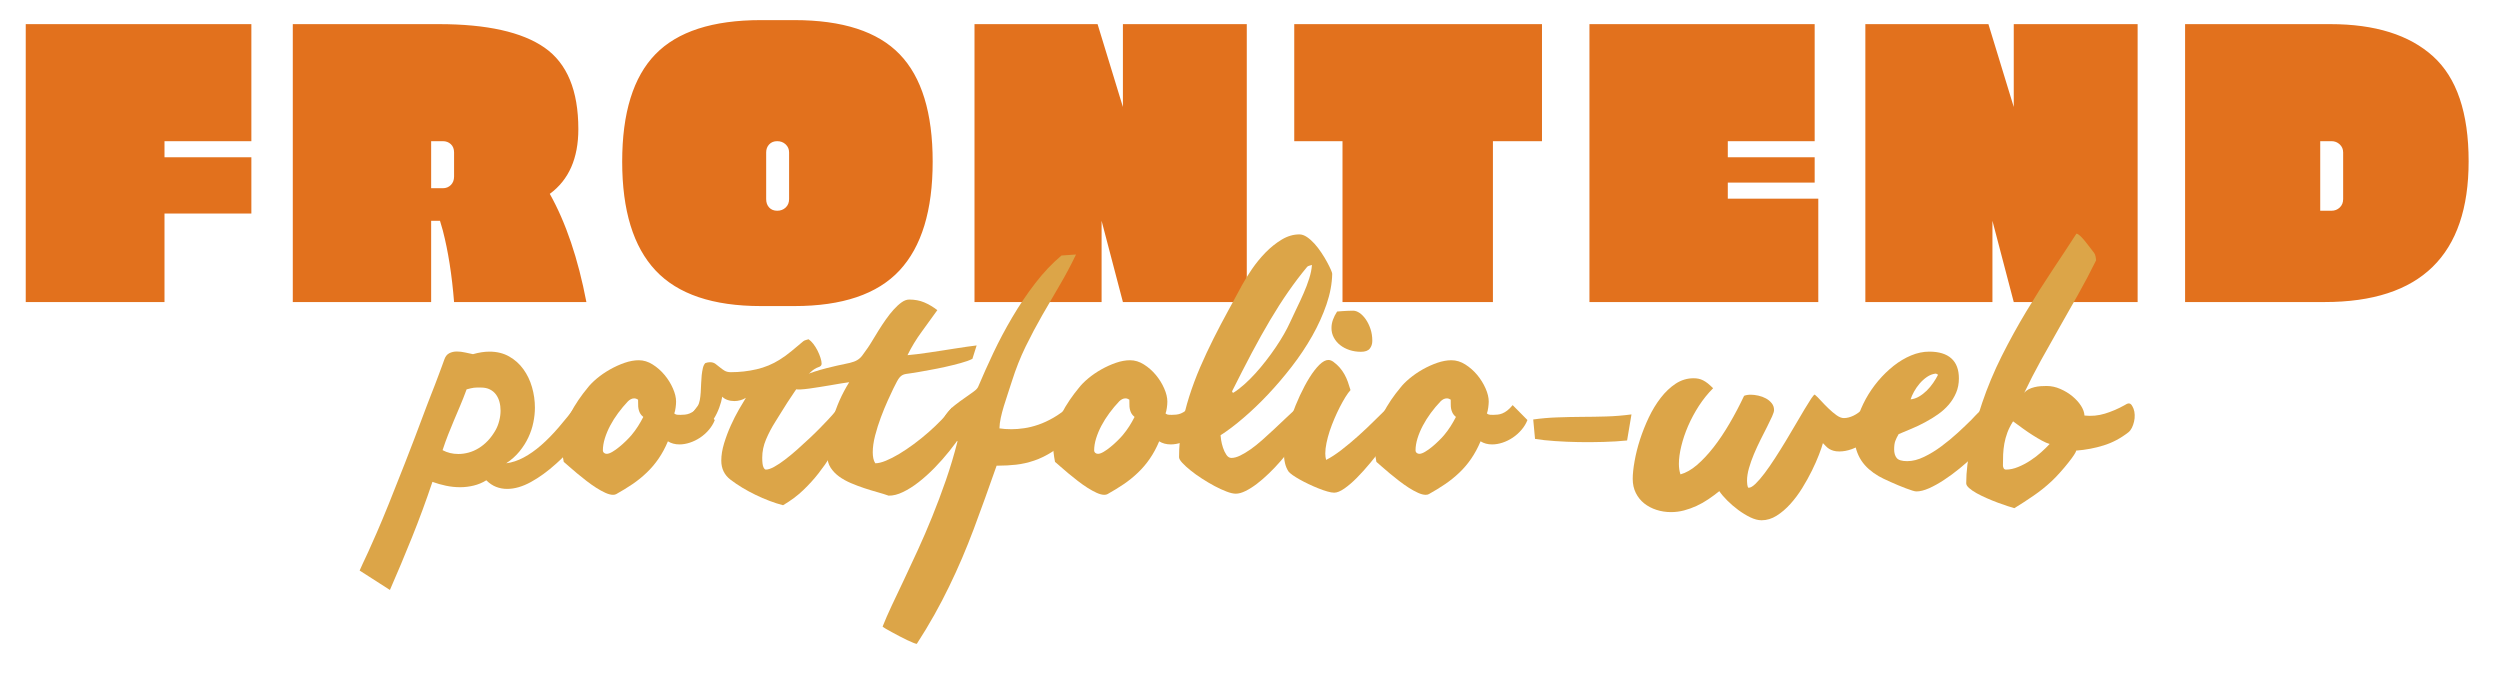
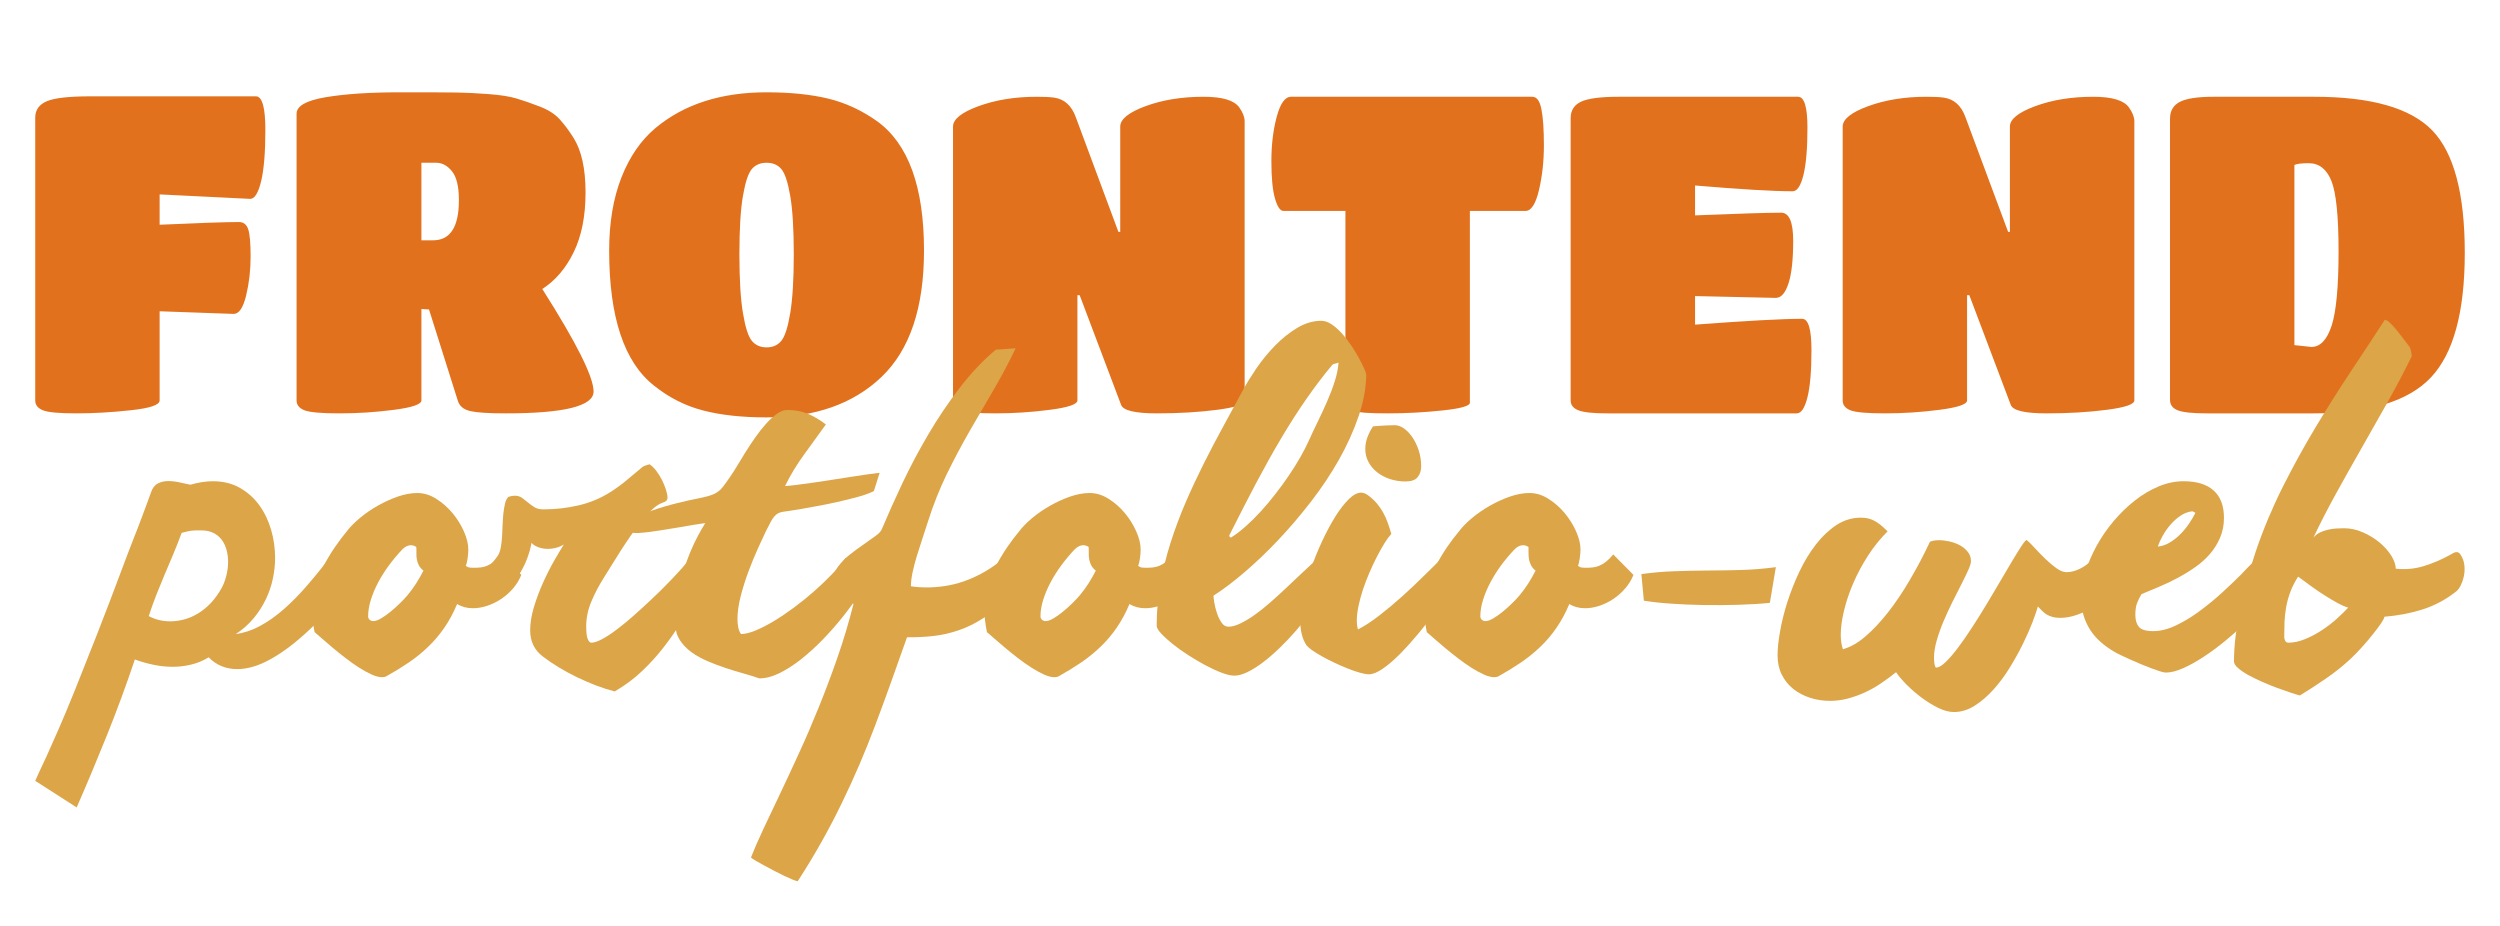
- <svg xmlns="http://www.w3.org/2000/svg" viewBox="-5.00 24.90 621.60 168.09" height="64" role="img" aria-label="FRONTEND — portfolio-web">
-   <path d="M1.4 100L1.4 30.9L57.5 30.9L57.5 60L35.9 60L35.9 64L57.5 64L57.5 78L35.9 78L35.9 100L1.4 100 M104.4 79.8L102.2 79.8L102.2 100L67.8 100L67.8 30.9L104.1 30.9Q122 30.9 130.4 36.75Q138.8 42.6 138.8 57L138.8 57Q138.8 67.9 131.7 73.1L131.7 73.1Q137.7 83.8 140.8 100L140.8 100L107.9 100Q107.1 89.9 105.1 82.2L105.1 82.2L104.4 79.8M102.2 60L102.2 71.7L105.1 71.7Q106.3 71.7 107.1 70.9Q107.9 70.1 107.9 68.8L107.9 68.8L107.9 62.8Q107.9 61.5 107.1 60.75Q106.3 60 105.1 60L105.1 60L102.2 60 M184.2 29.9L184.2 29.9L192.5 29.9Q210.5 29.9 218.7 38.4Q226.9 46.9 226.9 65.1Q226.9 83.3 218.65 92.15Q210.4 101 192.5 101L192.5 101L184.2 101Q166.3 101 158 92.15Q149.7 83.3 149.7 65.1Q149.7 46.9 157.95 38.4Q166.2 29.9 184.2 29.9M185.5 62.8L185.5 62.8L185.5 74.4Q185.5 75.7 186.25 76.5Q187 77.3 188.25 77.3Q189.5 77.3 190.35 76.5Q191.2 75.7 191.2 74.4L191.2 74.4L191.2 62.8Q191.2 61.6 190.35 60.8Q189.5 60 188.25 60Q187 60 186.25 60.8Q185.5 61.6 185.5 62.8 M237.3 100L237.3 30.9L267.9 30.9L274.2 51.5L274.2 30.9L305 30.9L305 100L274.2 100L268.9 79.8L268.9 100L237.3 100 M328.8 60L316.8 60L316.8 30.9L378.4 30.9L378.4 60L366.2 60L366.2 100L328.8 100L328.8 60 M390.2 100L390.2 30.9L446.2 30.9L446.2 60L424.6 60L424.6 64L446.2 64L446.2 70.3L424.6 70.3L424.6 74.3L447.1 74.3L447.1 100L390.2 100 M458.8 100L458.8 30.9L489.4 30.9L495.7 51.5L495.7 30.9L526.5 30.9L526.5 100L495.7 100L490.4 79.8L490.4 100L458.8 100 M538.3 100L538.3 30.9L574.4 30.9Q591.1 30.9 599.95 38.9Q608.8 46.9 608.8 65L608.8 65Q608.8 100 573 100L573 100L538.3 100M574.7 60L571.9 60L571.9 77.3L574.7 77.3Q575.9 77.3 576.75 76.5Q577.6 75.7 577.6 74.4L577.6 74.4L577.6 62.8Q577.6 61.6 576.75 60.8Q575.9 60 574.7 60L574.7 60" fill="#E2711D" />
+ <svg xmlns="http://www.w3.org/2000/svg" viewBox="78.02 24.90 454.19 168.09" height="64" role="img" aria-label="FRONTEND — portfolio-web">
+   <path d="M107.02 97.65Q107.02 98.87 101.80 99.43Q96.57 100 91.87 100Q87.17 100 85.80 99.43Q84.42 98.87 84.42 97.65L84.42 46.28Q84.42 44.18 86.53 43.29Q88.63 42.40 94.47 42.40L124.52 42.40Q126.23 42.40 126.23 48.51Q126.23 54.63 125.46 57.83Q124.69 61.03 123.47 61.03L107.02 60.22L107.02 65.73Q117.80 65.24 121.45 65.24Q122.66 65.24 123.11 66.54Q123.55 67.84 123.55 71.52Q123.55 75.21 122.74 78.57Q121.93 81.93 120.47 81.93L107.02 81.45L107.02 97.65M154.58 81.04L154.58 97.65Q154.58 98.70 149.64 99.35Q144.70 100 139.72 100Q134.73 100 133.31 99.43Q131.90 98.87 131.90 97.65L131.90 45.56Q131.90 43.45 137.20 42.56Q142.51 41.67 150.61 41.67Q158.71 41.67 161.10 41.71Q163.49 41.75 166.74 41.99Q169.98 42.23 171.88 42.80Q173.78 43.37 176.09 44.26Q178.40 45.15 179.70 46.57Q180.99 47.99 182.21 49.93Q184.40 53.41 184.40 59.86Q184.40 66.30 182.25 70.71Q180.10 75.13 176.54 77.40Q185.86 92.06 185.86 96.03Q185.86 100 169.89 100Q165.28 100 163.49 99.59Q161.71 99.19 161.23 97.81L155.96 81.12L154.58 81.04M154.58 54.47L154.58 68.56L156.69 68.56Q161.39 68.56 161.39 61.27Q161.39 57.55 160.13 56.01Q158.88 54.47 157.26 54.47L154.58 54.47M217.29 100.73Q210.57 100.73 205.75 99.47Q200.92 98.22 196.87 94.98Q188.69 88.58 188.69 70.43Q188.69 62.81 190.92 57.14Q193.15 51.47 197.12 48.15Q204.89 41.67 217.29 41.67Q223.69 41.67 228.43 42.80Q233.17 43.94 237.38 46.93Q245.89 53.09 245.89 70.43Q245.89 85.98 238.19 93.36Q230.50 100.73 217.29 100.73M214.62 86.83Q215.59 88.01 217.29 88.01Q218.99 88.01 219.96 86.83Q220.94 85.66 221.58 81.81Q222.23 77.96 222.23 71.08Q222.23 64.19 221.58 60.46Q220.94 56.74 219.96 55.60Q218.99 54.47 217.29 54.47Q215.59 54.47 214.62 55.60Q213.64 56.74 213 60.46Q212.35 64.19 212.35 71.08Q212.35 77.96 213 81.81Q213.64 85.66 214.62 86.83M273.76 97.65Q273.76 98.70 268.78 99.35Q263.80 100 258.85 100Q253.91 100 252.53 99.43Q251.16 98.87 251.16 97.65L251.16 47.90Q251.16 45.88 255.82 44.18Q260.47 42.48 266.39 42.48Q268.49 42.48 269.55 42.64Q272.30 43.04 273.44 46.12L281.21 67.03L281.54 67.03L281.54 47.90Q281.54 45.88 286.16 44.18Q290.77 42.48 296.69 42.48Q301.79 42.48 303.17 44.42Q304.14 45.80 304.14 46.93L304.14 97.65Q304.14 98.70 299.16 99.35Q294.18 100 288.22 100Q282.27 100 281.70 98.46L274.17 78.53L273.76 78.53L273.76 97.65M345.06 98.06Q345.06 98.95 340.07 99.47Q335.09 100 330.11 100Q325.13 100 323.79 99.55Q322.45 99.11 322.45 98.06L322.45 63.22L311.19 63.22Q310.30 63.22 309.65 60.95Q309 58.68 309 54.18Q309 49.69 309.98 46.08Q310.95 42.48 312.57 42.48L356.40 42.48Q357.62 42.48 358.06 44.75Q358.51 47.01 358.51 51.31Q358.51 55.60 357.62 59.41Q356.72 63.22 355.18 63.22L345.06 63.22L345.06 98.06M404.44 100L370.09 100Q366.12 100 364.74 99.43Q363.37 98.87 363.37 97.65L363.37 46.37Q363.37 44.26 365.27 43.37Q367.18 42.48 372.12 42.48L404.69 42.48Q406.39 42.48 406.39 48.11Q406.39 53.74 405.66 56.70Q404.93 59.65 403.71 59.65Q398.45 59.65 385.97 58.60L385.97 64.03Q397.96 63.54 401.61 63.54Q403.80 63.54 403.80 68.65Q403.80 73.75 402.95 76.38Q402.09 79.02 400.64 79.02L385.97 78.69L385.97 83.88Q400.07 82.82 405.42 82.82Q407.12 82.82 407.12 88.50Q407.12 94.17 406.39 97.08Q405.66 100 404.44 100M435.39 97.65Q435.39 98.70 430.41 99.35Q425.43 100 420.49 100Q415.54 100 414.17 99.43Q412.79 98.87 412.79 97.65L412.79 47.90Q412.79 45.88 417.45 44.18Q422.11 42.48 428.02 42.48Q430.13 42.48 431.18 42.64Q433.93 43.04 435.07 46.12L442.85 67.03L443.17 67.03L443.17 47.90Q443.17 45.88 447.79 44.18Q452.41 42.48 458.32 42.48Q463.43 42.48 464.80 44.42Q465.78 45.80 465.78 46.93L465.78 97.65Q465.78 98.70 460.79 99.35Q455.81 100 449.85 100Q443.90 100 443.33 98.46L435.80 78.53L435.39 78.53L435.39 97.65M498.10 100L478.98 100Q475.01 100 473.63 99.43Q472.26 98.87 472.26 97.57L472.26 46.45Q472.26 44.34 474.04 43.41Q475.82 42.48 480.20 42.48L498.43 42.48Q513.98 42.48 519.90 48.59Q525.81 54.71 525.81 70.83Q525.81 86.96 519.65 93.48Q513.50 100 498.10 100M497.45 54.55Q495.51 54.55 494.86 54.87L494.86 87.60L497.94 87.93Q500.37 87.93 501.63 84.04Q502.88 80.15 502.88 70.59Q502.88 61.03 501.59 57.79Q500.29 54.55 497.45 54.55" fill="#E2711D" />
  <path d="M91.95 171.59L84.42 166.76Q84.67 166.16 85.17 165.09Q85.68 164.03 86.56 162.12Q87.43 160.21 88.69 157.32Q89.95 154.44 91.67 150.18Q93.38 145.93 95.64 140.17Q97.90 134.42 100.73 126.82L100.73 126.82Q100.98 126.16 101.36 125.16Q101.75 124.16 102.20 122.99Q102.66 121.82 103.15 120.56Q103.64 119.30 104.07 118.12Q104.51 116.95 104.88 115.94Q105.25 114.92 105.49 114.26L105.49 114.26Q105.88 113.14 106.72 112.72Q107.56 112.30 108.57 112.30L108.57 112.30Q109.59 112.30 110.64 112.54Q111.69 112.79 112.60 112.96L112.60 112.96Q114.80 112.33 116.69 112.33L116.69 112.33Q119.49 112.33 121.61 113.54Q123.73 114.75 125.14 116.71Q126.56 118.67 127.28 121.17Q128.00 123.67 128.00 126.26L128.00 126.26Q128.00 128.05 127.61 129.94Q127.23 131.83 126.37 133.66Q125.51 135.50 124.15 137.16Q122.78 138.83 120.86 140.09L120.86 140.09Q123.06 139.81 125.21 138.65Q127.37 137.50 129.54 135.61Q131.71 133.72 133.91 131.16Q136.12 128.61 138.43 125.53L138.43 125.53Q139.55 125.70 140.28 126.47Q141.02 127.24 141.02 128.61L141.02 128.61Q141.02 129.55 140.61 130.74Q140.21 131.93 139.28 133.40Q138.36 134.87 136.89 136.57Q135.42 138.27 133.28 140.19L133.28 140.19Q130.13 143.03 127.02 144.74Q123.90 146.46 121.10 146.46L121.10 146.46Q119.63 146.46 118.34 145.95Q117.04 145.44 115.92 144.32L115.92 144.32Q114.45 145.23 112.79 145.63Q111.13 146.04 109.41 146.04L109.41 146.04Q107.63 146.04 105.88 145.67Q104.13 145.30 102.52 144.71L102.52 144.71Q100.17 151.71 97.44 158.50Q94.71 165.29 91.95 171.59L91.95 171.59M118.27 131.76L118.27 131.76Q118.83 130.74 119.14 129.48Q119.46 128.22 119.46 127.00L119.46 127.00Q119.46 125.84 119.18 124.81Q118.90 123.78 118.32 122.99Q117.74 122.20 116.81 121.73Q115.89 121.26 114.59 121.26L114.59 121.26Q113.96 121.26 113.56 121.26Q113.16 121.26 112.81 121.31Q112.46 121.36 112.05 121.45Q111.65 121.54 111.02 121.71L111.02 121.71Q110.18 123.99 109.39 125.84Q108.61 127.70 107.87 129.43Q107.14 131.16 106.44 132.93Q105.74 134.70 105.04 136.83L105.04 136.83Q106.82 137.78 108.96 137.78L108.96 137.78Q110.22 137.78 111.51 137.43Q112.81 137.08 114.01 136.34Q115.22 135.61 116.31 134.47Q117.39 133.33 118.27 131.76" fill="#DCA548" />
  <path d="M169.05 125.63L172.73 129.34Q172.20 130.67 171.24 131.79Q170.28 132.91 169.07 133.72Q167.86 134.52 166.53 134.96Q165.20 135.40 163.94 135.40L163.94 135.40Q162.30 135.40 161.07 134.63L161.07 134.63Q160.06 137.04 158.74 138.95Q157.43 140.86 155.80 142.41Q154.18 143.97 152.27 145.27Q150.36 146.56 148.23 147.75L148.23 147.75Q147.91 147.93 147.42 147.93L147.42 147.93Q146.62 147.93 145.53 147.44Q144.45 146.95 143.24 146.18Q142.03 145.41 140.81 144.46Q139.58 143.52 138.50 142.61Q137.41 141.70 136.54 140.93Q135.66 140.16 135.17 139.74L135.17 139.74Q135.07 139.21 134.96 138.56Q134.86 137.92 134.79 137.27Q134.72 136.62 134.68 136.06Q134.65 135.50 134.65 135.19L134.65 135.19Q134.65 133.40 135.24 131.51Q135.84 129.62 136.76 127.82Q137.69 126.02 138.83 124.35Q139.97 122.69 141.05 121.40L141.05 121.40Q141.93 120.24 143.41 119.00Q144.90 117.76 146.67 116.76Q148.44 115.76 150.31 115.11Q152.18 114.47 153.83 114.47L153.83 114.47Q155.61 114.47 157.27 115.52Q158.94 116.57 160.23 118.12Q161.53 119.68 162.31 121.47Q163.10 123.25 163.10 124.76L163.10 124.76Q163.10 125.07 163.07 125.47Q163.03 125.88 162.98 126.28Q162.93 126.68 162.84 127.07Q162.75 127.45 162.65 127.70L162.65 127.70Q162.79 127.80 162.87 127.85Q162.96 127.91 163.10 127.96Q163.24 128.01 163.49 128.03Q163.73 128.05 164.22 128.05L164.22 128.05Q164.75 128.05 165.31 127.99Q165.87 127.94 166.48 127.70Q167.09 127.45 167.72 126.96Q168.35 126.47 169.05 125.63L169.05 125.63M153.65 124.27L153.65 124.27Q153.16 123.95 152.67 123.95L152.67 123.95Q152.25 123.95 151.85 124.16Q151.45 124.37 151.13 124.69L151.13 124.69Q149.84 126.05 148.70 127.59Q147.56 129.13 146.72 130.72Q145.88 132.31 145.39 133.89Q144.90 135.47 144.90 136.87L144.90 136.87Q144.90 137.25 145.18 137.50Q145.46 137.74 145.85 137.74L145.85 137.74Q146.41 137.74 147.25 137.25Q148.09 136.76 148.96 136.04Q149.84 135.33 150.66 134.52Q151.48 133.72 152.01 133.09L152.01 133.09Q152.92 132.00 153.62 130.90Q154.32 129.80 154.95 128.57L154.95 128.57Q154.39 128.12 154.12 127.61Q153.86 127.10 153.76 126.56Q153.65 126.02 153.67 125.44Q153.69 124.86 153.65 124.27" fill="#DCA548" />
  <path d="M168.11 131.51L166.92 128.15Q167.13 127.56 167.63 126.94Q168.14 126.33 168.49 125.81L168.49 125.81Q168.84 125.25 169.00 124.37Q169.16 123.50 169.23 122.45Q169.30 121.40 169.33 120.29Q169.37 119.19 169.47 118.19Q169.58 117.20 169.77 116.39Q169.96 115.59 170.38 115.17L170.38 115.17Q171.01 114.96 171.54 114.96L171.54 114.96Q172.31 114.96 172.85 115.34Q173.39 115.73 173.95 116.20Q174.51 116.67 175.14 117.06Q175.77 117.44 176.72 117.44L176.72 117.44Q180.01 117.44 183.10 116.72Q186.20 116.01 188.86 114.33L188.86 114.33Q190.33 113.42 191.87 112.14Q193.41 110.86 194.74 109.74L194.74 109.74Q195.02 109.53 195.39 109.44Q195.76 109.36 196.04 109.25L196.04 109.25Q196.63 109.64 197.23 110.41Q197.82 111.18 198.28 112.09Q198.73 113.00 199.01 113.87Q199.29 114.75 199.29 115.34L199.29 115.34Q199.29 115.97 198.42 116.22L198.42 116.22Q197.58 116.50 196.63 117.35Q195.69 118.21 194.69 119.44Q193.69 120.66 192.69 122.10Q191.70 123.53 190.79 124.95Q189.88 126.37 189.09 127.66Q188.30 128.96 187.74 129.83L187.74 129.83Q186.41 131.93 185.47 134.15Q184.52 136.38 184.52 138.69L184.52 138.69Q184.52 140.37 184.80 141.01Q185.08 141.66 185.43 141.66L185.43 141.66Q186.24 141.66 187.48 140.98Q188.72 140.30 190.17 139.19Q191.63 138.09 193.18 136.71Q194.74 135.33 196.19 133.96Q197.65 132.60 198.87 131.35Q200.10 130.11 200.87 129.27L200.87 129.27Q202.06 128.01 202.76 127.12Q203.46 126.23 203.60 126.09L203.60 126.09Q204.02 125.67 204.63 125.81Q205.24 125.95 205.84 126.35Q206.43 126.75 206.85 127.26Q207.27 127.77 207.27 128.12L207.27 128.12Q207.27 128.75 207.01 129.46Q206.75 130.18 206.31 130.99Q205.87 131.79 205.31 132.65Q204.75 133.51 204.16 134.35L204.16 134.35Q202.83 136.24 201.50 138.35Q200.17 140.47 198.50 142.61Q196.84 144.74 194.72 146.77Q192.61 148.80 189.70 150.52L189.70 150.52Q188.06 150.10 186.31 149.43Q184.56 148.77 182.86 147.94Q181.16 147.12 179.57 146.16Q177.98 145.20 176.65 144.18L176.65 144.18Q174.34 142.43 174.34 139.42L174.34 139.42Q174.34 137.43 175.04 135.13Q175.74 132.84 176.72 130.67Q177.70 128.50 178.75 126.68Q179.80 124.86 180.46 123.81L180.46 123.81Q179.80 124.23 179.06 124.42Q178.33 124.62 177.59 124.62L177.59 124.62Q176.68 124.62 175.88 124.34Q175.07 124.06 174.58 123.53L174.58 123.53Q174.37 124.79 173.83 126.26Q173.29 127.73 172.52 128.97Q171.75 130.22 170.80 131.04Q169.86 131.86 168.88 131.86L168.88 131.86Q168.35 131.86 168.11 131.51L168.11 131.51" fill="#DCA548" />
  <path d="M237.83 110.79L236.78 114.12Q235.69 114.68 233.84 115.18Q231.98 115.69 230.00 116.13Q228.03 116.57 226.26 116.88Q224.49 117.20 223.55 117.37L223.55 117.37Q222.36 117.58 221.57 117.69Q220.78 117.79 220.26 117.88Q219.73 117.97 219.38 118.16Q219.03 118.35 218.70 118.72Q218.37 119.09 218.02 119.75Q217.67 120.42 217.14 121.47L217.14 121.47Q216.62 122.55 215.74 124.48Q214.87 126.40 214.03 128.64Q213.19 130.88 212.59 133.19Q212.00 135.50 212.00 137.36L212.00 137.36Q212.00 138.16 212.14 138.86Q212.28 139.56 212.63 140.09L212.63 140.09Q213.71 140.09 215.25 139.46Q216.79 138.83 218.58 137.76Q220.36 136.69 222.25 135.29Q224.14 133.89 225.89 132.35Q227.64 130.81 229.15 129.24Q230.65 127.66 231.67 126.26L231.67 126.26L236.29 129.10Q235.48 130.78 234.12 132.86Q232.75 134.94 231.05 137.06Q229.36 139.18 227.40 141.19Q225.44 143.20 223.44 144.76Q221.45 146.32 219.52 147.24Q217.60 148.17 215.95 148.14L215.95 148.14Q214.76 147.72 213.19 147.28Q211.61 146.84 209.91 146.28Q208.22 145.72 206.57 145.02Q204.93 144.32 203.63 143.38Q202.34 142.43 201.53 141.19Q200.73 139.95 200.73 138.37L200.73 138.37Q200.73 133.96 202.06 129.17Q203.39 124.37 206.15 119.93L206.15 119.93Q205.31 120.03 204.10 120.24Q202.90 120.45 201.53 120.68Q200.17 120.91 198.78 121.13Q197.40 121.36 196.19 121.52Q194.99 121.68 194.08 121.73Q193.17 121.78 192.82 121.64L192.82 121.64Q191.52 121.22 191.50 120.68Q191.49 120.14 192.29 119.56Q193.10 118.98 194.50 118.40Q195.90 117.83 197.47 117.32Q199.05 116.81 200.55 116.43Q202.06 116.04 203.04 115.83L203.04 115.83Q205.14 115.41 206.29 115.13Q207.45 114.85 208.15 114.43Q208.85 114.01 209.37 113.33Q209.90 112.65 210.74 111.42L210.74 111.42Q211.23 110.72 211.93 109.55Q212.63 108.38 213.47 107.03Q214.31 105.68 215.27 104.32Q216.23 102.95 217.21 101.87Q218.19 100.78 219.17 100.08Q220.15 99.38 221.06 99.38L221.06 99.38Q223.13 99.38 224.79 100.08Q226.45 100.78 228.06 102.01L228.06 102.01Q226.17 104.67 224.14 107.43Q222.11 110.20 220.64 113.21L220.64 113.21Q221.62 113.14 222.99 112.96Q224.35 112.79 225.93 112.56Q227.50 112.33 229.18 112.07Q230.86 111.81 232.44 111.56Q234.01 111.32 235.41 111.11Q236.81 110.90 237.83 110.79L237.83 110.79" fill="#DCA548" />
  <path d="M260.89 125.88L261.94 127.21Q262.33 127.70 262.50 128.29Q262.68 128.89 262.68 129.45L262.68 129.45Q262.68 130.60 262.13 131.65Q261.59 132.70 261.10 133.30L261.10 133.30Q258.93 135.75 256.67 137.20Q254.42 138.65 252.14 139.42Q249.87 140.19 247.64 140.44Q245.42 140.68 243.32 140.68L243.32 140.68L242.80 140.68Q241.29 144.95 239.89 148.87Q238.49 152.79 237.09 156.50Q235.69 160.21 234.19 163.73Q232.68 167.25 230.98 170.75Q229.29 174.25 227.31 177.78Q225.33 181.32 222.95 184.99L222.95 184.99Q222.74 184.99 222.09 184.73Q221.45 184.47 220.55 184.05Q219.66 183.63 218.66 183.10Q217.67 182.58 216.79 182.10Q215.92 181.63 215.27 181.25Q214.62 180.86 214.45 180.69L214.45 180.69Q215.36 178.38 216.74 175.44Q218.12 172.50 219.77 169.05Q221.41 165.60 223.21 161.66Q225.02 157.73 226.78 153.37Q228.55 149.01 230.18 144.32Q231.81 139.63 233.07 134.66L233.07 134.66Q233.07 134.63 232.61 134.00Q232.16 133.37 231.56 132.60Q230.97 131.83 230.42 131.18Q229.88 130.53 229.71 130.43L229.71 130.43Q229.71 130.22 229.69 130.02Q229.67 129.83 229.67 129.66L229.67 129.66Q229.67 129.17 229.78 128.78Q229.88 128.40 230.23 127.91L230.23 127.91Q231.14 126.65 232.44 125.63Q233.73 124.62 234.96 123.78Q236.18 122.94 237.11 122.25Q238.04 121.57 238.25 120.98L238.25 120.98Q239.86 117.16 241.97 112.68Q244.09 108.20 246.70 103.77Q249.31 99.34 252.39 95.34Q255.47 91.33 258.93 88.43L258.93 88.43L262.54 88.18Q260.68 92.07 258.51 95.76Q256.34 99.45 254.17 103.23Q252.00 107.01 250.02 111.05Q248.05 115.10 246.61 119.65L246.61 119.65Q246.09 121.29 245.56 122.87Q245.04 124.44 244.58 125.93Q244.13 127.42 243.83 128.80Q243.53 130.18 243.50 131.41L243.50 131.41Q244.79 131.62 246.51 131.62L246.51 131.62Q247.98 131.62 249.66 131.37Q251.34 131.13 253.17 130.50Q255.01 129.87 256.95 128.75Q258.90 127.63 260.89 125.88L260.89 125.88" fill="#DCA548" />
  <path d="M291.20 125.63L294.88 129.34Q294.35 130.67 293.39 131.79Q292.43 132.91 291.22 133.72Q290.01 134.52 288.68 134.96Q287.35 135.40 286.09 135.40L286.09 135.40Q284.45 135.40 283.22 134.63L283.22 134.63Q282.21 137.04 280.89 138.95Q279.58 140.86 277.95 142.41Q276.33 143.97 274.42 145.27Q272.51 146.56 270.38 147.75L270.38 147.75Q270.06 147.93 269.57 147.93L269.57 147.93Q268.77 147.93 267.68 147.44Q266.60 146.95 265.39 146.18Q264.18 145.41 262.96 144.46Q261.73 143.52 260.65 142.61Q259.56 141.70 258.69 140.93Q257.81 140.16 257.32 139.74L257.32 139.74Q257.22 139.21 257.11 138.56Q257.01 137.92 256.94 137.27Q256.87 136.62 256.83 136.06Q256.80 135.50 256.80 135.19L256.80 135.19Q256.80 133.40 257.39 131.51Q257.99 129.62 258.91 127.82Q259.84 126.02 260.98 124.35Q262.12 122.69 263.20 121.40L263.20 121.40Q264.08 120.24 265.56 119.00Q267.05 117.76 268.82 116.76Q270.59 115.76 272.46 115.11Q274.33 114.47 275.98 114.47L275.98 114.47Q277.76 114.47 279.42 115.52Q281.09 116.57 282.38 118.12Q283.68 119.68 284.46 121.47Q285.25 123.25 285.25 124.76L285.25 124.76Q285.25 125.07 285.22 125.47Q285.18 125.88 285.13 126.28Q285.08 126.68 284.99 127.07Q284.90 127.45 284.80 127.70L284.80 127.70Q284.94 127.80 285.02 127.85Q285.11 127.91 285.25 127.96Q285.39 128.01 285.64 128.03Q285.88 128.05 286.37 128.05L286.37 128.05Q286.90 128.05 287.46 127.99Q288.02 127.94 288.63 127.70Q289.24 127.45 289.87 126.96Q290.50 126.47 291.20 125.63L291.20 125.63M275.80 124.27L275.80 124.27Q275.31 123.95 274.82 123.95L274.82 123.95Q274.40 123.95 274.00 124.16Q273.60 124.37 273.28 124.69L273.28 124.69Q271.99 126.05 270.85 127.59Q269.71 129.13 268.87 130.72Q268.03 132.31 267.54 133.89Q267.05 135.47 267.05 136.87L267.05 136.87Q267.05 137.25 267.33 137.50Q267.61 137.74 268.00 137.74L268.00 137.74Q268.56 137.74 269.40 137.25Q270.24 136.76 271.11 136.04Q271.99 135.33 272.81 134.52Q273.63 133.72 274.16 133.09L274.16 133.09Q275.07 132.00 275.77 130.90Q276.47 129.80 277.10 128.57L277.10 128.57Q276.54 128.12 276.27 127.61Q276.01 127.10 275.91 126.56Q275.80 126.02 275.82 125.44Q275.84 124.86 275.80 124.27" fill="#DCA548" />
  <path d="M302.26 147.65L302.26 147.65Q301.35 147.65 299.97 147.12Q298.59 146.60 297.01 145.76Q295.44 144.92 293.86 143.90Q292.29 142.89 291.03 141.87Q289.77 140.86 288.96 139.98Q288.16 139.11 288.16 138.58L288.16 138.58Q288.16 134.73 288.84 130.95Q289.52 127.17 290.69 123.48Q291.87 119.79 293.42 116.18Q294.98 112.58 296.73 109.09Q298.48 105.61 300.32 102.25Q302.16 98.89 303.87 95.71L303.87 95.71Q304.82 93.96 306.30 91.79Q307.79 89.62 309.66 87.69Q311.54 85.77 313.69 84.47Q315.84 83.18 318.08 83.18L318.08 83.18Q318.99 83.18 319.97 83.84Q320.95 84.51 321.84 85.50Q322.74 86.50 323.54 87.71Q324.35 88.92 324.94 90.02Q325.54 91.12 325.89 91.93Q326.24 92.73 326.24 92.98L326.24 92.98Q326.17 96.65 324.82 100.59Q323.47 104.53 321.27 108.43Q319.06 112.33 316.19 116.04Q313.32 119.75 310.26 122.99Q307.20 126.23 304.15 128.83Q301.11 131.44 298.48 133.12L298.48 133.12Q298.48 133.40 298.62 134.31Q298.76 135.22 299.08 136.20Q299.39 137.18 299.92 137.97Q300.44 138.76 301.18 138.76L301.18 138.76Q302.16 138.76 303.38 138.16Q304.61 137.56 305.99 136.59Q307.37 135.61 308.84 134.31Q310.31 133.02 311.76 131.65Q313.22 130.29 314.65 128.92Q316.09 127.56 317.35 126.40L317.35 126.40Q317.73 126.02 318.15 125.91Q318.57 125.81 318.89 125.81L318.89 125.81Q319.59 125.81 319.97 126.37Q320.36 126.93 320.36 127.70L320.36 127.70Q320.36 128.61 319.81 129.94Q319.27 131.27 318.34 132.84Q317.42 134.42 316.16 136.13Q314.90 137.85 313.46 139.49Q312.03 141.14 310.50 142.61Q308.98 144.08 307.51 145.20Q306.04 146.32 304.69 146.98Q303.35 147.65 302.26 147.65M301.67 122.55L301.67 122.55Q302.96 121.75 304.36 120.50Q305.76 119.26 307.11 117.77Q308.46 116.29 309.75 114.62Q311.05 112.96 312.18 111.28Q313.32 109.60 314.23 108.01Q315.14 106.42 315.74 105.09L315.74 105.09Q316.51 103.37 317.42 101.52Q318.33 99.66 319.13 97.82Q319.94 95.99 320.51 94.18Q321.09 92.38 321.20 90.77L321.20 90.77Q320.85 90.91 320.50 90.98Q320.15 91.05 319.97 91.30L319.97 91.30Q317.56 94.20 315.30 97.46Q313.04 100.71 310.80 104.49Q308.56 108.27 306.23 112.66Q303.91 117.06 301.35 122.17L301.35 122.17Q301.39 122.55 301.67 122.55" fill="#DCA548" />
  <path d="M327.46 102.36L327.46 102.36Q328.16 102.32 328.86 102.25L328.86 102.25Q329.46 102.22 330.16 102.18Q330.86 102.15 331.45 102.15L331.45 102.15Q332.22 102.15 333.06 102.72Q333.90 103.30 334.60 104.32Q335.30 105.33 335.76 106.70Q336.21 108.06 336.21 109.64L336.21 109.64Q336.21 110.79 335.58 111.58Q334.95 112.37 333.38 112.37L333.38 112.37Q331.87 112.37 330.54 111.93Q329.21 111.49 328.21 110.70Q327.22 109.92 326.64 108.83Q326.06 107.75 326.06 106.49L326.06 106.49Q326.06 105.40 326.43 104.39Q326.80 103.37 327.46 102.36M340.31 125.98L340.31 125.98Q340.80 126.68 341.32 127.24Q341.85 127.80 342.27 128.19Q342.69 128.57 342.95 128.81Q343.21 129.06 343.21 129.13L343.21 129.13Q342.69 130.29 341.55 132.07Q340.41 133.86 338.92 135.89Q337.44 137.92 335.74 139.96Q334.04 142.01 332.40 143.67Q330.75 145.34 329.26 146.37Q327.78 147.40 326.73 147.40L326.73 147.40Q326.06 147.40 325.03 147.10Q324.00 146.81 322.81 146.33Q321.62 145.86 320.41 145.28Q319.20 144.71 318.17 144.13Q317.14 143.55 316.40 143.03Q315.67 142.50 315.42 142.19L315.42 142.19Q314.79 141.28 314.51 140.09Q314.23 138.90 314.23 137.50L314.23 137.50Q314.23 135.68 314.76 133.24Q315.28 130.81 316.17 128.26Q317.07 125.70 318.22 123.22Q319.38 120.73 320.60 118.77Q321.83 116.81 323.05 115.60Q324.28 114.40 325.29 114.40L325.29 114.40Q325.85 114.40 326.48 114.82L326.48 114.82Q327.43 115.52 328.11 116.30Q328.79 117.09 329.28 117.97Q329.77 118.84 330.12 119.82Q330.47 120.80 330.79 121.89L330.79 121.89Q330.19 122.55 329.51 123.65Q328.83 124.76 328.13 126.12Q327.43 127.49 326.78 129.01Q326.13 130.53 325.62 132.05Q325.12 133.58 324.82 135.03Q324.52 136.48 324.52 137.64L324.52 137.64Q324.52 138.58 324.73 139.25L324.73 139.25Q326.48 138.37 328.58 136.74Q330.68 135.12 332.78 133.23Q334.88 131.34 336.84 129.39Q338.80 127.45 340.31 125.98" fill="#DCA548" />
  <path d="M371.11 125.63L374.78 129.34Q374.26 130.67 373.29 131.79Q372.33 132.91 371.12 133.72Q369.92 134.52 368.59 134.96Q367.26 135.40 366.00 135.40L366.00 135.40Q364.35 135.40 363.13 134.63L363.13 134.63Q362.11 137.04 360.80 138.95Q359.49 140.86 357.86 142.41Q356.23 143.97 354.32 145.27Q352.42 146.56 350.28 147.75L350.28 147.75Q349.97 147.93 349.48 147.93L349.48 147.93Q348.67 147.93 347.59 147.44Q346.50 146.95 345.29 146.18Q344.09 145.41 342.86 144.46Q341.64 143.52 340.55 142.61Q339.47 141.70 338.59 140.93Q337.72 140.16 337.23 139.74L337.23 139.74Q337.12 139.21 337.02 138.56Q336.91 137.92 336.84 137.27Q336.77 136.62 336.74 136.06Q336.70 135.50 336.70 135.19L336.70 135.19Q336.70 133.40 337.30 131.51Q337.89 129.62 338.82 127.82Q339.75 126.02 340.88 124.35Q342.02 122.69 343.11 121.40L343.11 121.40Q343.98 120.24 345.47 119.00Q346.96 117.76 348.72 116.76Q350.49 115.76 352.36 115.11Q354.24 114.47 355.88 114.47L355.88 114.47Q357.67 114.47 359.33 115.52Q360.99 116.57 362.29 118.12Q363.58 119.68 364.37 121.47Q365.16 123.25 365.16 124.76L365.16 124.76Q365.16 125.07 365.12 125.47Q365.09 125.88 365.03 126.28Q364.98 126.68 364.89 127.07Q364.81 127.45 364.70 127.70L364.70 127.70Q364.84 127.80 364.93 127.85Q365.02 127.91 365.16 127.96Q365.30 128.01 365.54 128.03Q365.79 128.05 366.28 128.05L366.28 128.05Q366.80 128.05 367.36 127.99Q367.92 127.94 368.53 127.70Q369.15 127.45 369.78 126.96Q370.41 126.47 371.11 125.63L371.11 125.63M355.71 124.27L355.71 124.27Q355.22 123.95 354.73 123.95L354.73 123.95Q354.31 123.95 353.90 124.16Q353.50 124.37 353.19 124.69L353.19 124.69Q351.89 126.05 350.75 127.59Q349.62 129.13 348.78 130.72Q347.94 132.31 347.45 133.89Q346.96 135.47 346.96 136.87L346.96 136.87Q346.96 137.25 347.24 137.50Q347.52 137.74 347.90 137.74L347.90 137.74Q348.46 137.74 349.30 137.25Q350.14 136.76 351.02 136.04Q351.89 135.33 352.71 134.52Q353.54 133.72 354.06 133.09L354.06 133.09Q354.97 132.00 355.67 130.90Q356.37 129.80 357.00 128.57L357.00 128.57Q356.44 128.12 356.18 127.61Q355.92 127.10 355.81 126.56Q355.71 126.02 355.72 125.44Q355.74 124.86 355.71 124.27" fill="#DCA548" />
  <path d="M400.65 127.94L399.56 134.42Q396.83 134.70 393.72 134.78Q390.60 134.87 387.54 134.82Q384.48 134.77 381.64 134.57Q378.81 134.38 376.67 134.03L376.67 134.03L376.22 129.20Q379.19 128.78 382.20 128.68Q385.21 128.57 388.26 128.55Q391.30 128.54 394.40 128.45Q397.50 128.36 400.65 127.94L400.65 127.94" fill="#DCA548" />
  <path d="M458.47 126.33L462.56 132.04Q462.00 132.63 460.92 133.51Q459.83 134.38 458.43 135.19Q457.03 135.99 455.44 136.57Q453.85 137.15 452.31 137.15L452.31 137.15Q451.47 137.15 450.87 136.97Q450.28 136.80 449.82 136.52Q449.37 136.24 449.00 135.85Q448.63 135.47 448.25 135.08L448.25 135.08Q447.97 136.13 447.27 137.95Q446.57 139.77 445.52 141.91Q444.47 144.04 443.12 146.23Q441.77 148.42 440.16 150.20Q438.55 151.99 436.75 153.12Q434.95 154.26 432.99 154.26L432.99 154.26Q431.73 154.26 430.20 153.53Q428.68 152.79 427.19 151.69Q425.71 150.59 424.45 149.33Q423.19 148.07 422.49 147.02L422.49 147.02Q421.19 148.07 419.77 149.03Q418.36 149.99 416.83 150.69Q415.31 151.39 413.72 151.81Q412.13 152.23 410.48 152.23L410.48 152.23Q408.59 152.23 406.86 151.67Q405.13 151.11 403.81 150.06Q402.50 149.01 401.73 147.47Q400.96 145.93 400.96 143.97L400.96 143.97Q400.96 142.15 401.42 139.58Q401.87 137.01 402.76 134.22Q403.66 131.44 404.95 128.71Q406.25 125.98 407.93 123.81Q409.61 121.64 411.65 120.29Q413.70 118.95 416.08 118.95L416.08 118.95Q416.78 118.95 417.34 119.07Q417.90 119.19 418.46 119.47Q419.02 119.75 419.62 120.22Q420.21 120.70 420.95 121.43L420.95 121.43Q418.99 123.39 417.41 125.82Q415.84 128.26 414.73 130.81Q413.63 133.37 413.04 135.81Q412.44 138.27 412.44 140.23L412.44 140.23Q412.44 141.70 412.83 142.85L412.83 142.85Q414.86 142.29 416.94 140.51Q419.02 138.72 421.07 136.10Q423.12 133.47 425.04 130.18Q426.97 126.89 428.65 123.32L428.65 123.32Q429.31 123.04 430.29 123.04L430.29 123.04Q431.17 123.04 432.20 123.27Q433.23 123.50 434.09 123.97Q434.95 124.44 435.52 125.16Q436.10 125.88 436.10 126.86L436.10 126.86Q436.10 127.35 435.61 128.45Q435.12 129.55 434.37 131.02Q433.62 132.49 432.74 134.24Q431.87 135.99 431.11 137.78Q430.36 139.56 429.87 141.28Q429.38 142.99 429.38 144.43L429.38 144.43Q429.38 144.57 429.40 144.86Q429.42 145.16 429.45 145.44Q429.49 145.72 429.57 145.95Q429.66 146.18 429.77 146.18L429.77 146.18Q430.47 146.18 431.50 145.18Q432.53 144.18 433.76 142.55Q434.98 140.93 436.33 138.84Q437.68 136.76 438.99 134.59Q440.30 132.42 441.51 130.34Q442.72 128.26 443.70 126.63Q444.68 125.00 445.34 124.00Q446.01 123.01 446.22 123.01L446.22 123.01Q446.85 123.53 447.74 124.51Q448.63 125.49 449.63 126.45Q450.63 127.42 451.62 128.13Q452.62 128.85 453.46 128.85L453.46 128.85Q454.58 128.85 455.81 128.27Q457.03 127.70 458.47 126.33L458.47 126.33" fill="#DCA548" />
  <path d="M470.05 124.20L470.05 124.20Q471.14 124.09 472.15 123.50Q473.17 122.90 474.06 122.03Q474.95 121.15 475.67 120.10Q476.39 119.05 476.88 118.07L476.88 118.07Q476.70 118.00 476.56 117.90Q476.42 117.79 476.28 117.79L476.28 117.79Q475.13 117.93 474.11 118.63Q473.10 119.33 472.29 120.28Q471.49 121.22 470.91 122.27Q470.33 123.32 470.05 124.20M491.19 132.35L491.19 132.35Q490.42 133.44 489.06 134.94Q487.69 136.45 485.96 138.09Q484.23 139.74 482.27 141.35Q480.31 142.96 478.36 144.23Q476.42 145.51 474.64 146.30Q472.85 147.09 471.49 147.09L471.49 147.09Q471.17 147.09 470.49 146.88Q469.81 146.67 468.91 146.33Q468.02 146.00 467.02 145.58Q466.03 145.16 465.08 144.74Q464.14 144.32 463.37 143.95Q462.60 143.59 462.14 143.31L462.14 143.31Q460.81 142.54 459.69 141.56Q458.57 140.58 457.78 139.37Q457.00 138.16 456.56 136.73Q456.12 135.29 456.12 133.54L456.12 133.54Q456.12 131.30 456.87 128.87Q457.63 126.44 458.92 124.07Q460.22 121.71 462.00 119.59Q463.79 117.48 465.85 115.85Q467.92 114.22 470.17 113.28Q472.43 112.33 474.71 112.33L474.71 112.33Q478.31 112.33 480.18 114.01Q482.06 115.69 482.06 118.98L482.06 118.98Q482.06 120.94 481.37 122.55Q480.69 124.16 479.54 125.51Q478.38 126.86 476.86 127.92Q475.34 128.99 473.67 129.88Q472.01 130.78 470.30 131.49Q468.58 132.21 467.08 132.84L467.08 132.84Q466.52 133.79 466.24 134.56Q465.96 135.33 465.96 136.62L465.96 136.62Q465.96 137.99 466.59 138.77Q467.22 139.56 469.21 139.56L469.21 139.56Q471.21 139.56 473.41 138.49Q475.62 137.43 477.73 135.85Q479.85 134.28 481.78 132.51Q483.70 130.74 485.14 129.31L485.14 129.31Q485.52 128.92 486.17 128.22Q486.82 127.52 487.62 126.84Q488.43 126.16 489.34 125.65Q490.25 125.14 491.16 125.14L491.16 125.14Q491.47 125.14 491.84 125.11Q492.21 125.07 492.52 125.18Q492.84 125.28 493.03 125.58Q493.22 125.88 493.22 126.54L493.22 126.54Q493.22 128.22 492.64 129.67Q492.07 131.13 491.19 132.35" fill="#DCA548" />
  <path d="M524.20 132.39L524.20 132.39Q521.33 134.63 518.07 135.64Q514.82 136.66 511.21 136.94L511.21 136.94Q511.21 137.22 510.67 138.04Q510.13 138.86 509.25 139.96Q508.38 141.07 507.29 142.29Q506.21 143.52 505.09 144.57L505.09 144.57Q502.99 146.53 500.62 148.15Q498.26 149.78 495.85 151.25L495.85 151.25Q495.29 151.11 494.18 150.74Q493.08 150.38 491.75 149.89Q490.42 149.40 489.02 148.78Q487.62 148.17 486.48 147.54Q485.35 146.91 484.61 146.26Q483.88 145.62 483.88 145.06L483.88 145.06Q483.88 142.92 484.17 140.51Q484.47 138.09 485.00 135.52Q485.52 132.95 486.24 130.32Q486.96 127.70 487.83 125.11L487.83 125.11Q489.83 119.19 492.71 113.43Q495.60 107.68 498.84 102.30Q502.08 96.93 505.33 92.05Q508.59 87.17 511.28 83.00L511.28 83.00Q511.63 83.00 512.21 83.54Q512.79 84.09 513.42 84.86Q514.05 85.63 514.66 86.45Q515.27 87.27 515.69 87.80L515.69 87.80Q515.94 88.11 516.06 88.76Q516.18 89.41 516.18 89.62L516.18 89.62Q514.08 93.89 511.74 98.05Q509.39 102.22 507.05 106.33Q504.70 110.44 502.46 114.50Q500.22 118.56 498.30 122.59L498.30 122.59Q498.75 122.03 499.40 121.69Q500.05 121.36 500.82 121.17Q501.59 120.98 502.37 120.92Q503.16 120.87 503.86 120.87L503.86 120.87Q505.61 120.87 507.29 121.61Q508.97 122.34 510.30 123.44Q511.63 124.55 512.44 125.82Q513.24 127.10 513.28 128.22L513.28 128.22Q515.90 128.50 518.35 127.75Q520.80 127.00 523.08 125.74L523.08 125.74Q523.50 125.49 523.81 125.33Q524.13 125.18 524.42 125.21Q524.72 125.25 524.97 125.56Q525.21 125.88 525.49 126.54L525.49 126.54Q525.74 127.21 525.77 128.05Q525.81 128.89 525.61 129.73Q525.42 130.56 525.07 131.27Q524.72 131.97 524.20 132.39M504.63 135.29L504.63 135.29Q503.79 135.05 502.72 134.47Q501.66 133.89 500.47 133.14Q499.28 132.39 498.02 131.48Q496.76 130.56 495.53 129.66L495.53 129.66Q494.62 131.09 494.11 132.46Q493.61 133.82 493.36 135.19Q493.12 136.55 493.06 137.90Q493.01 139.25 493.01 140.61L493.01 140.61Q493.01 141.00 493.19 141.33Q493.36 141.66 493.78 141.66L493.78 141.66Q495.22 141.66 496.79 141.01Q498.37 140.37 499.84 139.40Q501.31 138.44 502.55 137.32Q503.79 136.20 504.63 135.29" fill="#DCA548" />
</svg>
